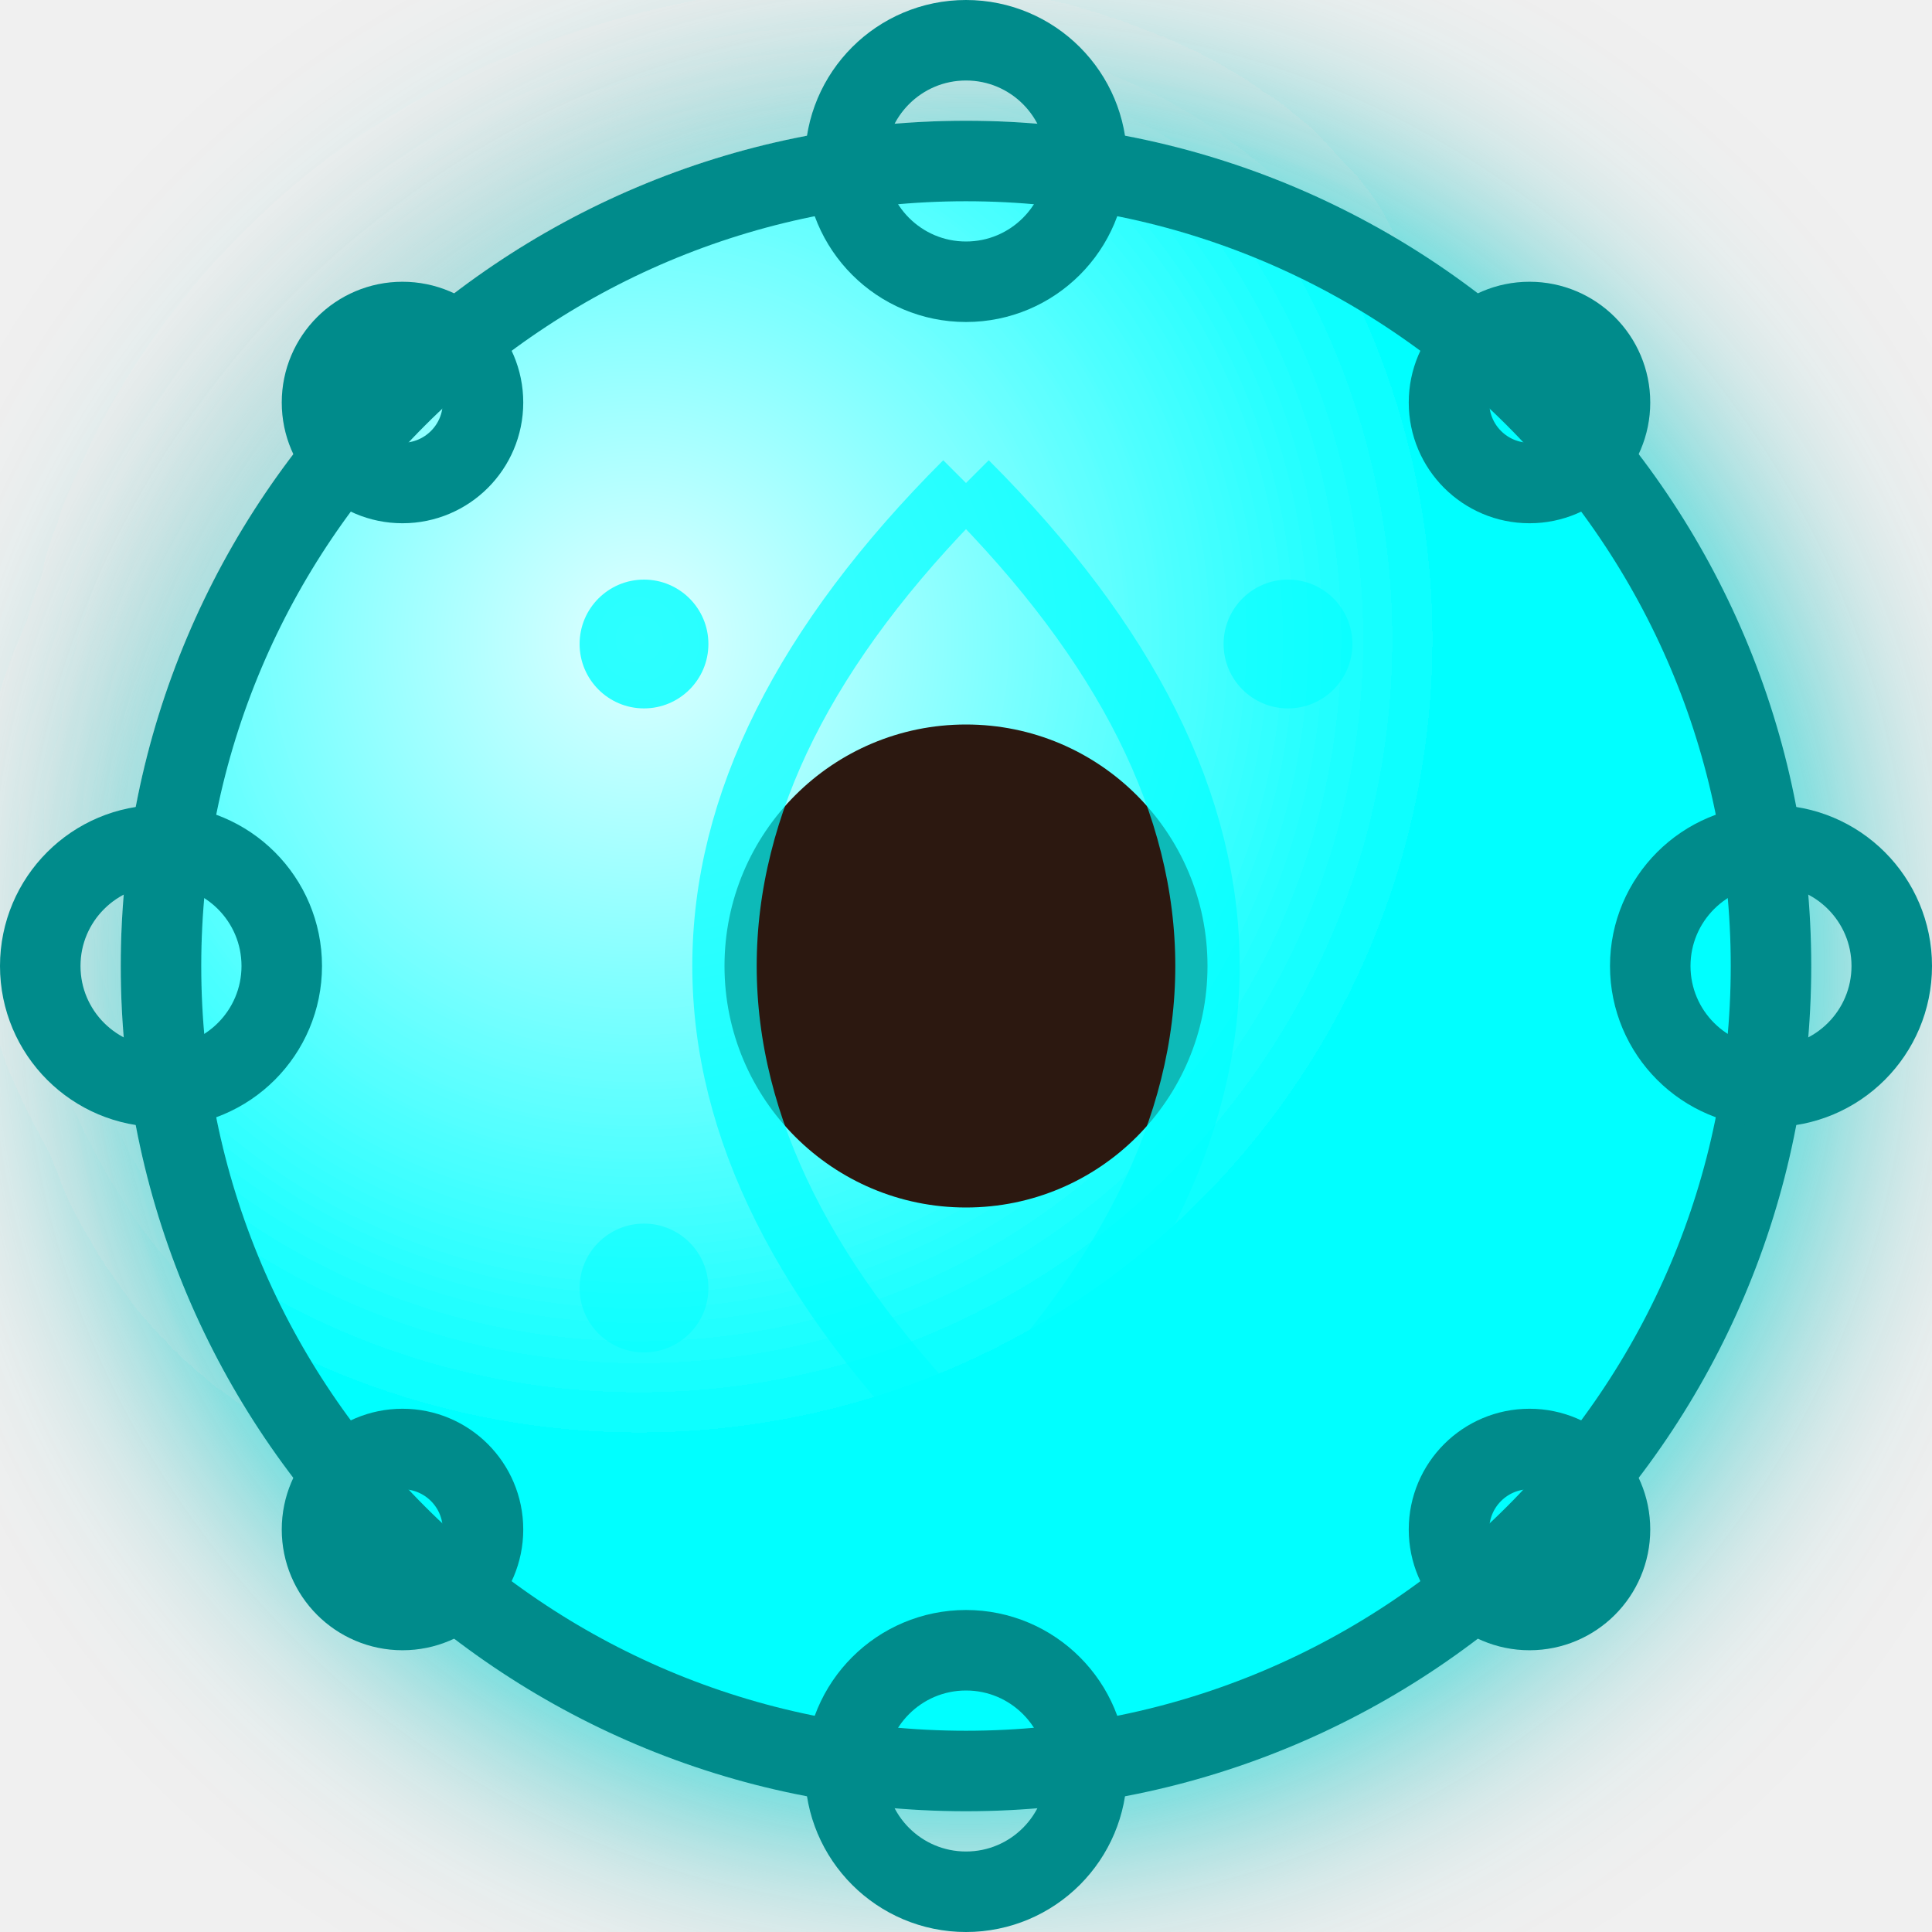
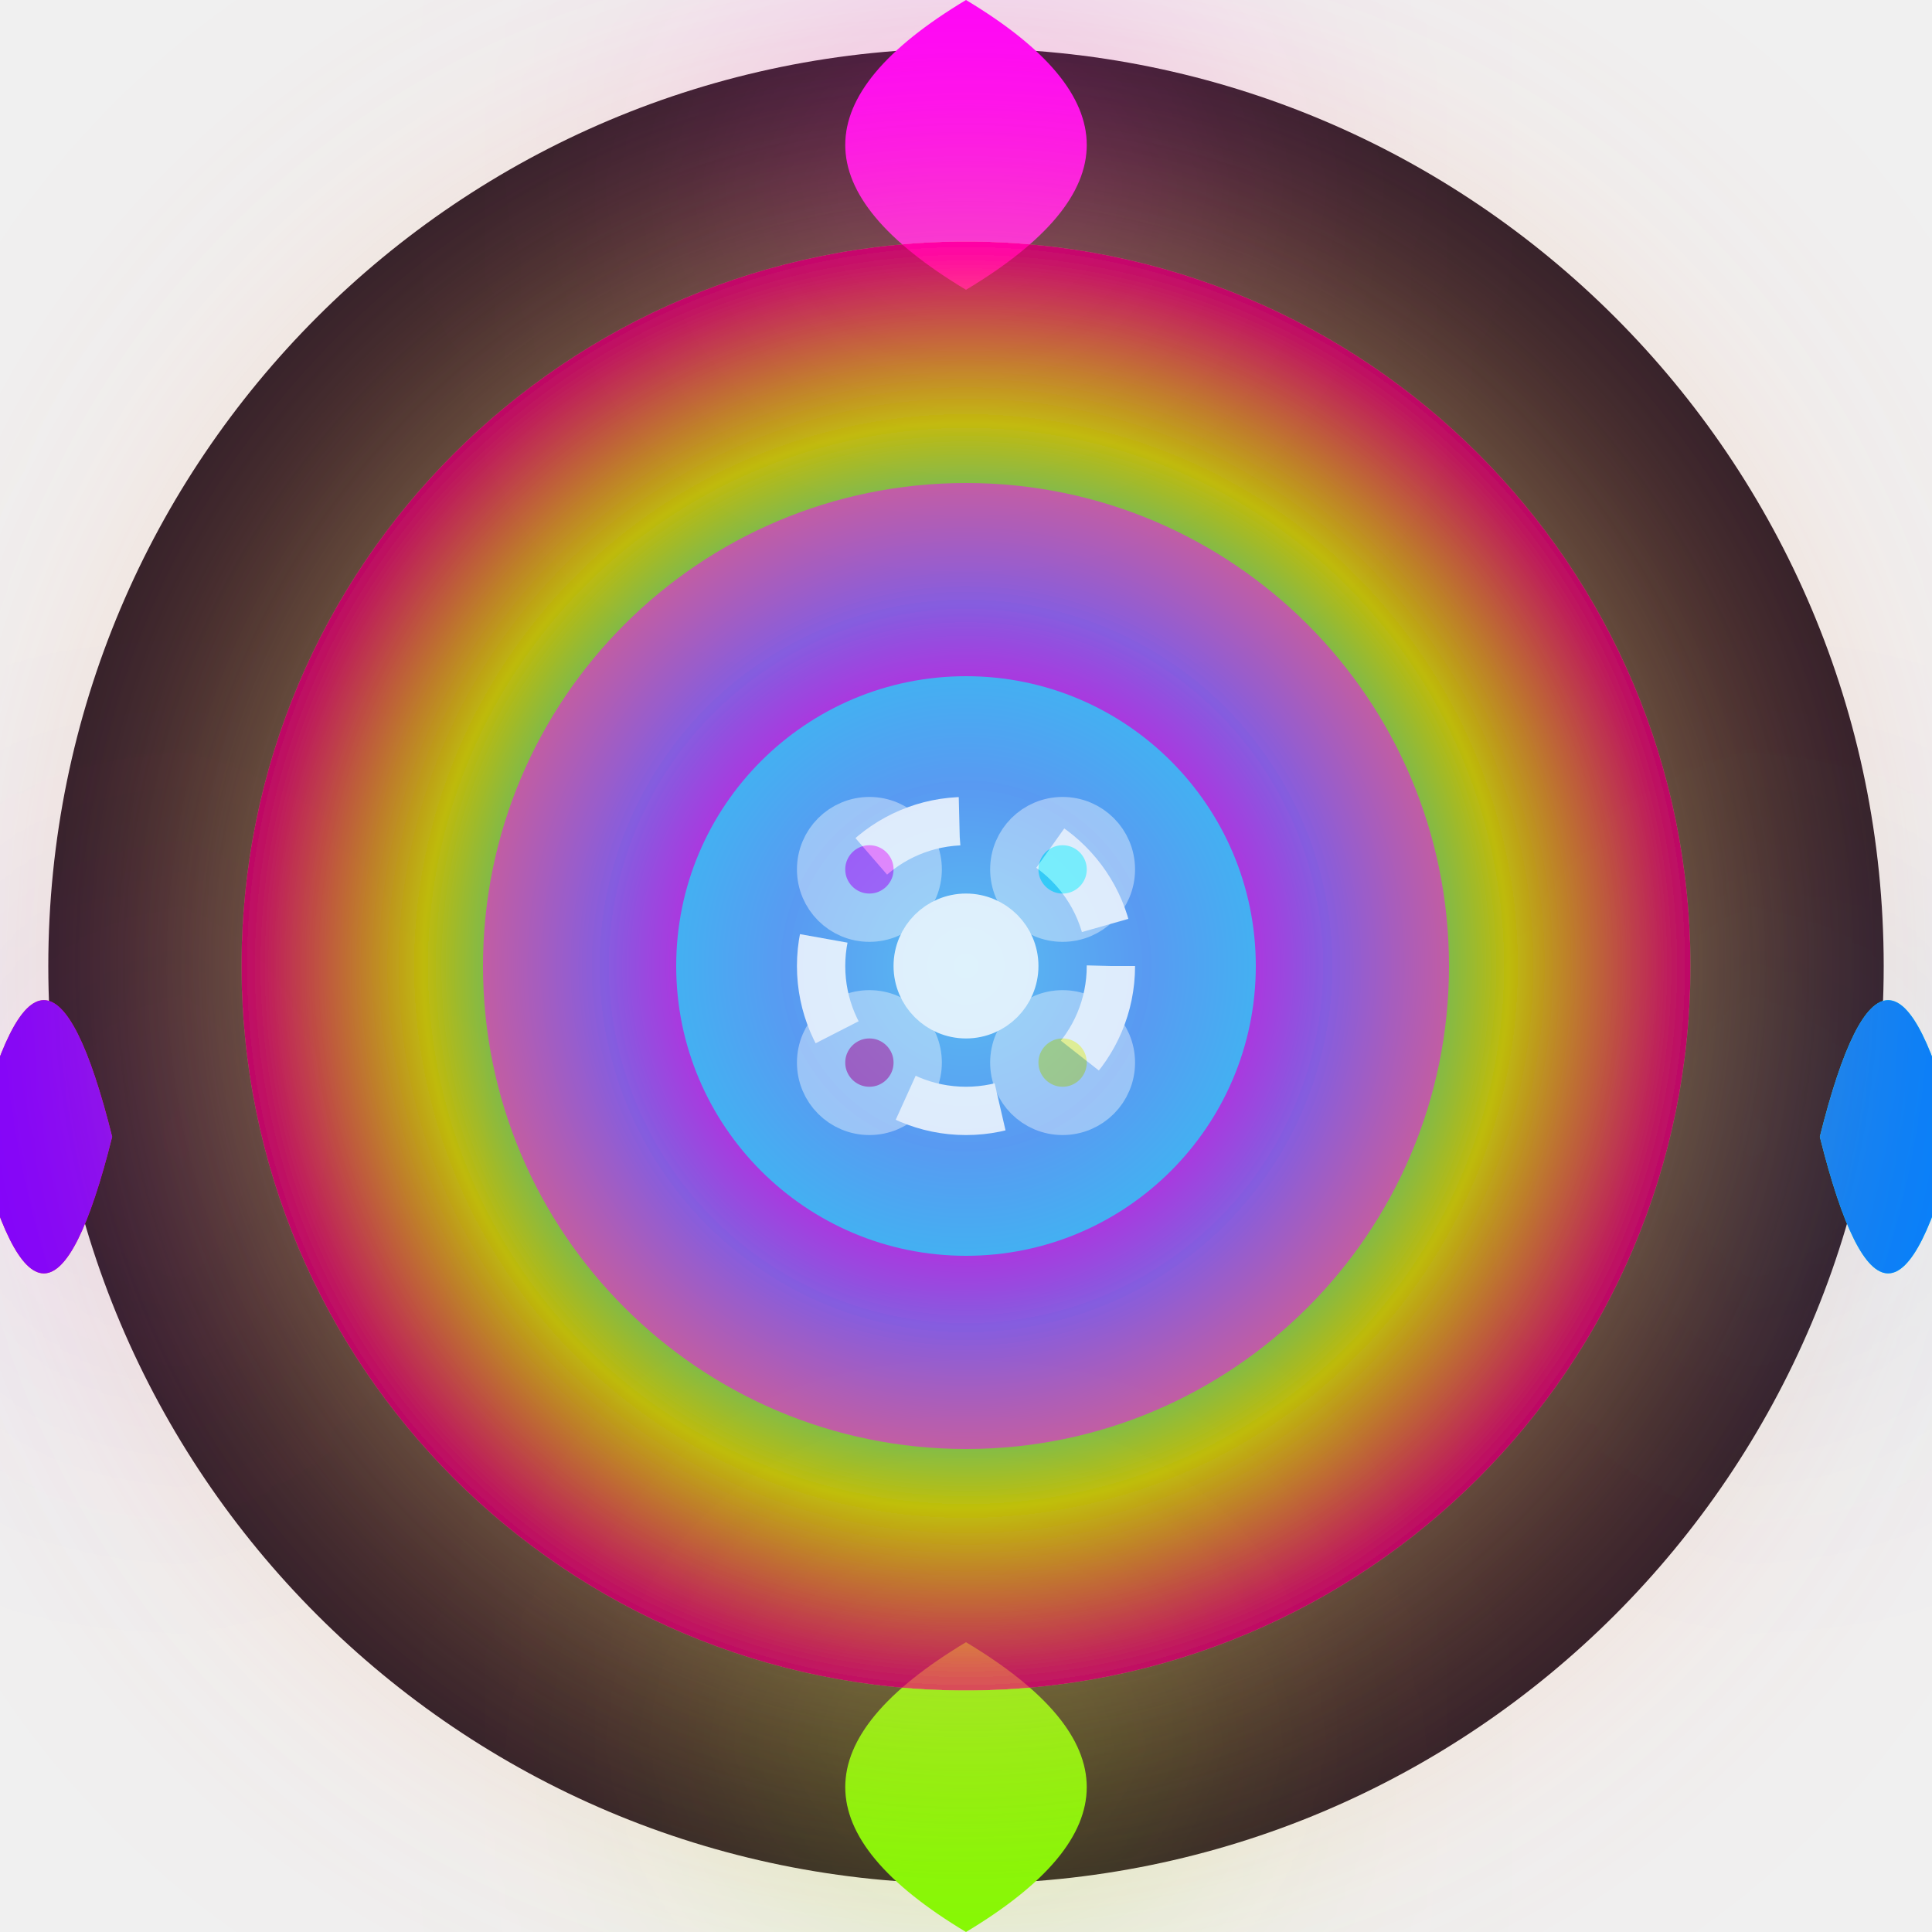
- <svg xmlns="http://www.w3.org/2000/svg" width="24" height="24" viewBox="0 0 24 24">
+ <svg xmlns="http://www.w3.org/2000/svg" width="40" height="40" viewBox="0 0 40 40">
  <defs>
-     <radialGradient id="quantumGrad" cx="30%" cy="30%">
-       <stop offset="0%" style="stop-color:#e0ffff" />
-       <stop offset="100%" style="stop-color:#00ffff" />
+     <radialGradient id="quantumGrad" cx="50%" cy="50%">
+       <stop offset="0%" style="stop-color:#ffffff;stop-opacity:1" />
+       <stop offset="25%" style="stop-color:#ff00ff;stop-opacity:1" />
+       <stop offset="50%" style="stop-color:#00ffff;stop-opacity:1" />
+       <stop offset="75%" style="stop-color:#ffff00;stop-opacity:1" />
+       <stop offset="100%" style="stop-color:#ff0080;stop-opacity:1" />
    </radialGradient>
-     <filter id="quantum-glow">
-       <feGaussianBlur stdDeviation="1.5" result="coloredBlur" />
+     <filter id="quantumGlow" x="-100%" y="-100%" width="300%" height="300%">
+       <feGaussianBlur stdDeviation="4" result="coloredBlur" />
      <feMerge>
        <feMergeNode in="coloredBlur" />
        <feMergeNode in="SourceGraphic" />
      </feMerge>
    </filter>
  </defs>
-   <circle cx="12" cy="12" r="10" fill="url(#quantumGrad)" stroke="#008b8b" stroke-width="1" filter="url(#quantum-glow)" />
-   <circle cx="12" cy="12" r="3" fill="#2c1810" />
-   <g stroke="#008b8b" stroke-width="1" fill="none">
-     <circle cx="12" cy="2" r="1.5" />
-     <circle cx="22" cy="12" r="1.5" />
-     <circle cx="12" cy="22" r="1.5" />
-     <circle cx="2" cy="12" r="1.5" />
-     <circle cx="19" cy="5" r="1" />
-     <circle cx="19" cy="19" r="1" />
-     <circle cx="5" cy="19" r="1" />
-     <circle cx="5" cy="5" r="1" />
+   <circle cx="20" cy="20" r="19" fill="#100010" opacity="0.9" />
+   <g filter="url(#quantumGlow)">
+     <path d="M20,0 Q15,3 20,6 Q25,3 20,0" fill="#ff00ff" />
+     <path d="M35,10 Q32,5 37,8 Q40,13 35,10" fill="#00ffff" transform="rotate(45 20 20)" />
+     <path d="M40,20 Q37,15 40,20 Q37,25 40,20" fill="#ffff00" />
+     <path d="M35,30 Q40,27 37,32 Q32,35 35,30" fill="#ff0080" transform="rotate(135 20 20)" />
+     <path d="M20,40 Q25,37 20,34 Q15,37 20,40" fill="#80ff00" />
+     <path d="M5,30 Q8,35 3,32 Q0,27 5,30" fill="#0080ff" transform="rotate(225 20 20)" />
+     <path d="M0,20 Q3,25 0,20 Q3,15 0,20" fill="#ff8000" />
+     <path d="M5,10 Q0,13 3,8 Q8,5 5,10" fill="#8000ff" transform="rotate(315 20 20)" />
  </g>
-   <path d="M12,6 Q18,12 12,18 Q6,12 12,6" stroke="#00ffff" stroke-width="0.8" fill="none" opacity="0.7">
-     <animate attributeName="opacity" values="0.7;0.2;0.7" dur="1.5s" repeatCount="indefinite" />
-   </path>
-   <circle cx="8" cy="8" r="0.8" fill="#00ffff" opacity="0.8">
-     <animate attributeName="opacity" values="0.8;0;0.8" dur="1.8s" repeatCount="indefinite" />
-   </circle>
-   <circle cx="16" cy="8" r="0.8" fill="#00ffff" opacity="0.6">
-     <animate attributeName="opacity" values="0.6;0;0.6" dur="2.2s" repeatCount="indefinite" />
-   </circle>
-   <circle cx="16" cy="16" r="0.8" fill="#00ffff" opacity="0.7">
-     <animate attributeName="opacity" values="0.7;0;0.7" dur="1.9s" repeatCount="indefinite" />
-   </circle>
-   <circle cx="8" cy="16" r="0.8" fill="#00ffff" opacity="0.5">
-     <animate attributeName="opacity" values="0.5;0;0.5" dur="2.5s" repeatCount="indefinite" />
-   </circle>
+   <circle cx="20" cy="20" r="15" fill="url(#quantumGrad)" filter="url(#quantumGlow)" opacity="0.7" />
+   <circle cx="20" cy="20" r="10" fill="#ff00ff" opacity="0.5" />
+   <circle cx="20" cy="20" r="6" fill="#00ffff" opacity="0.6" />
+   <g stroke="#ffffff" stroke-width="1" fill="none" opacity="0.8">
+     <circle cx="20" cy="20" r="3" stroke-dasharray="2,2" />
+     <circle cx="20" cy="20" r="1" fill="#ffffff" />
+     <g opacity="0.5">
+       <circle cx="18" cy="18" r="1" fill="#ff00ff" />
+       <circle cx="22" cy="18" r="1" fill="#00ffff" />
+       <circle cx="22" cy="22" r="1" fill="#ffff00" />
+       <circle cx="18" cy="22" r="1" fill="#ff0080" />
+     </g>
+   </g>
</svg>
